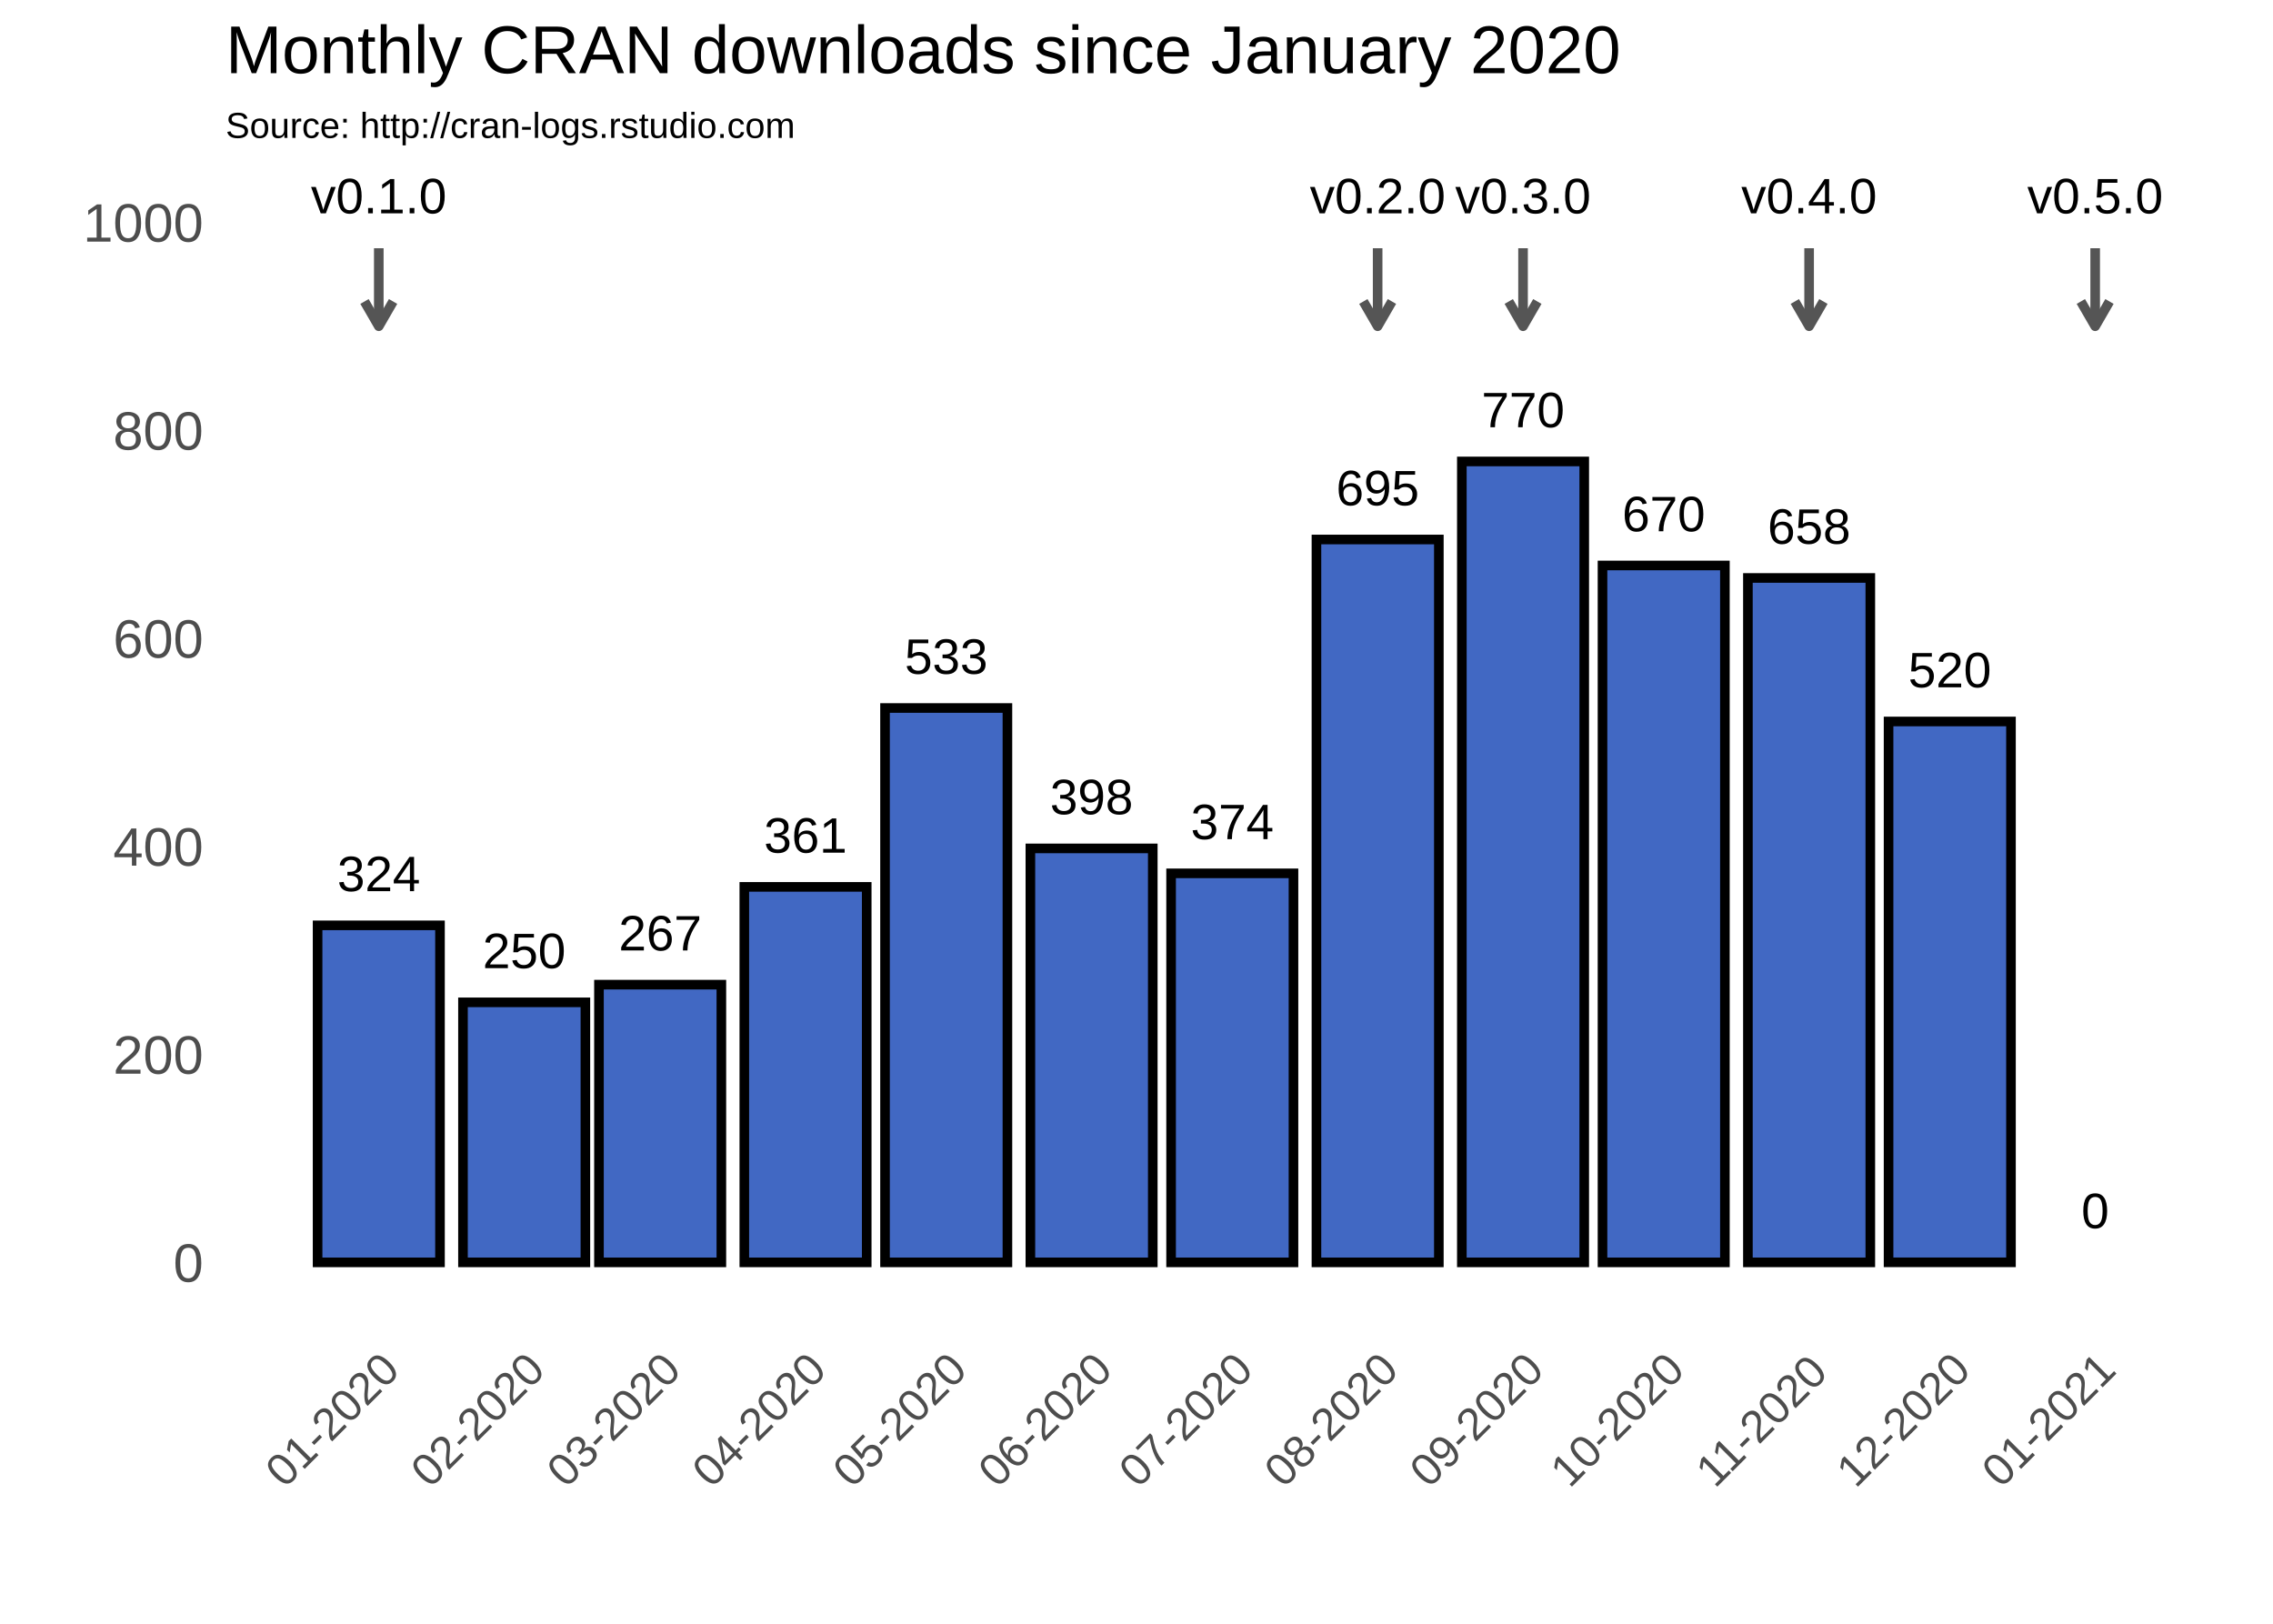
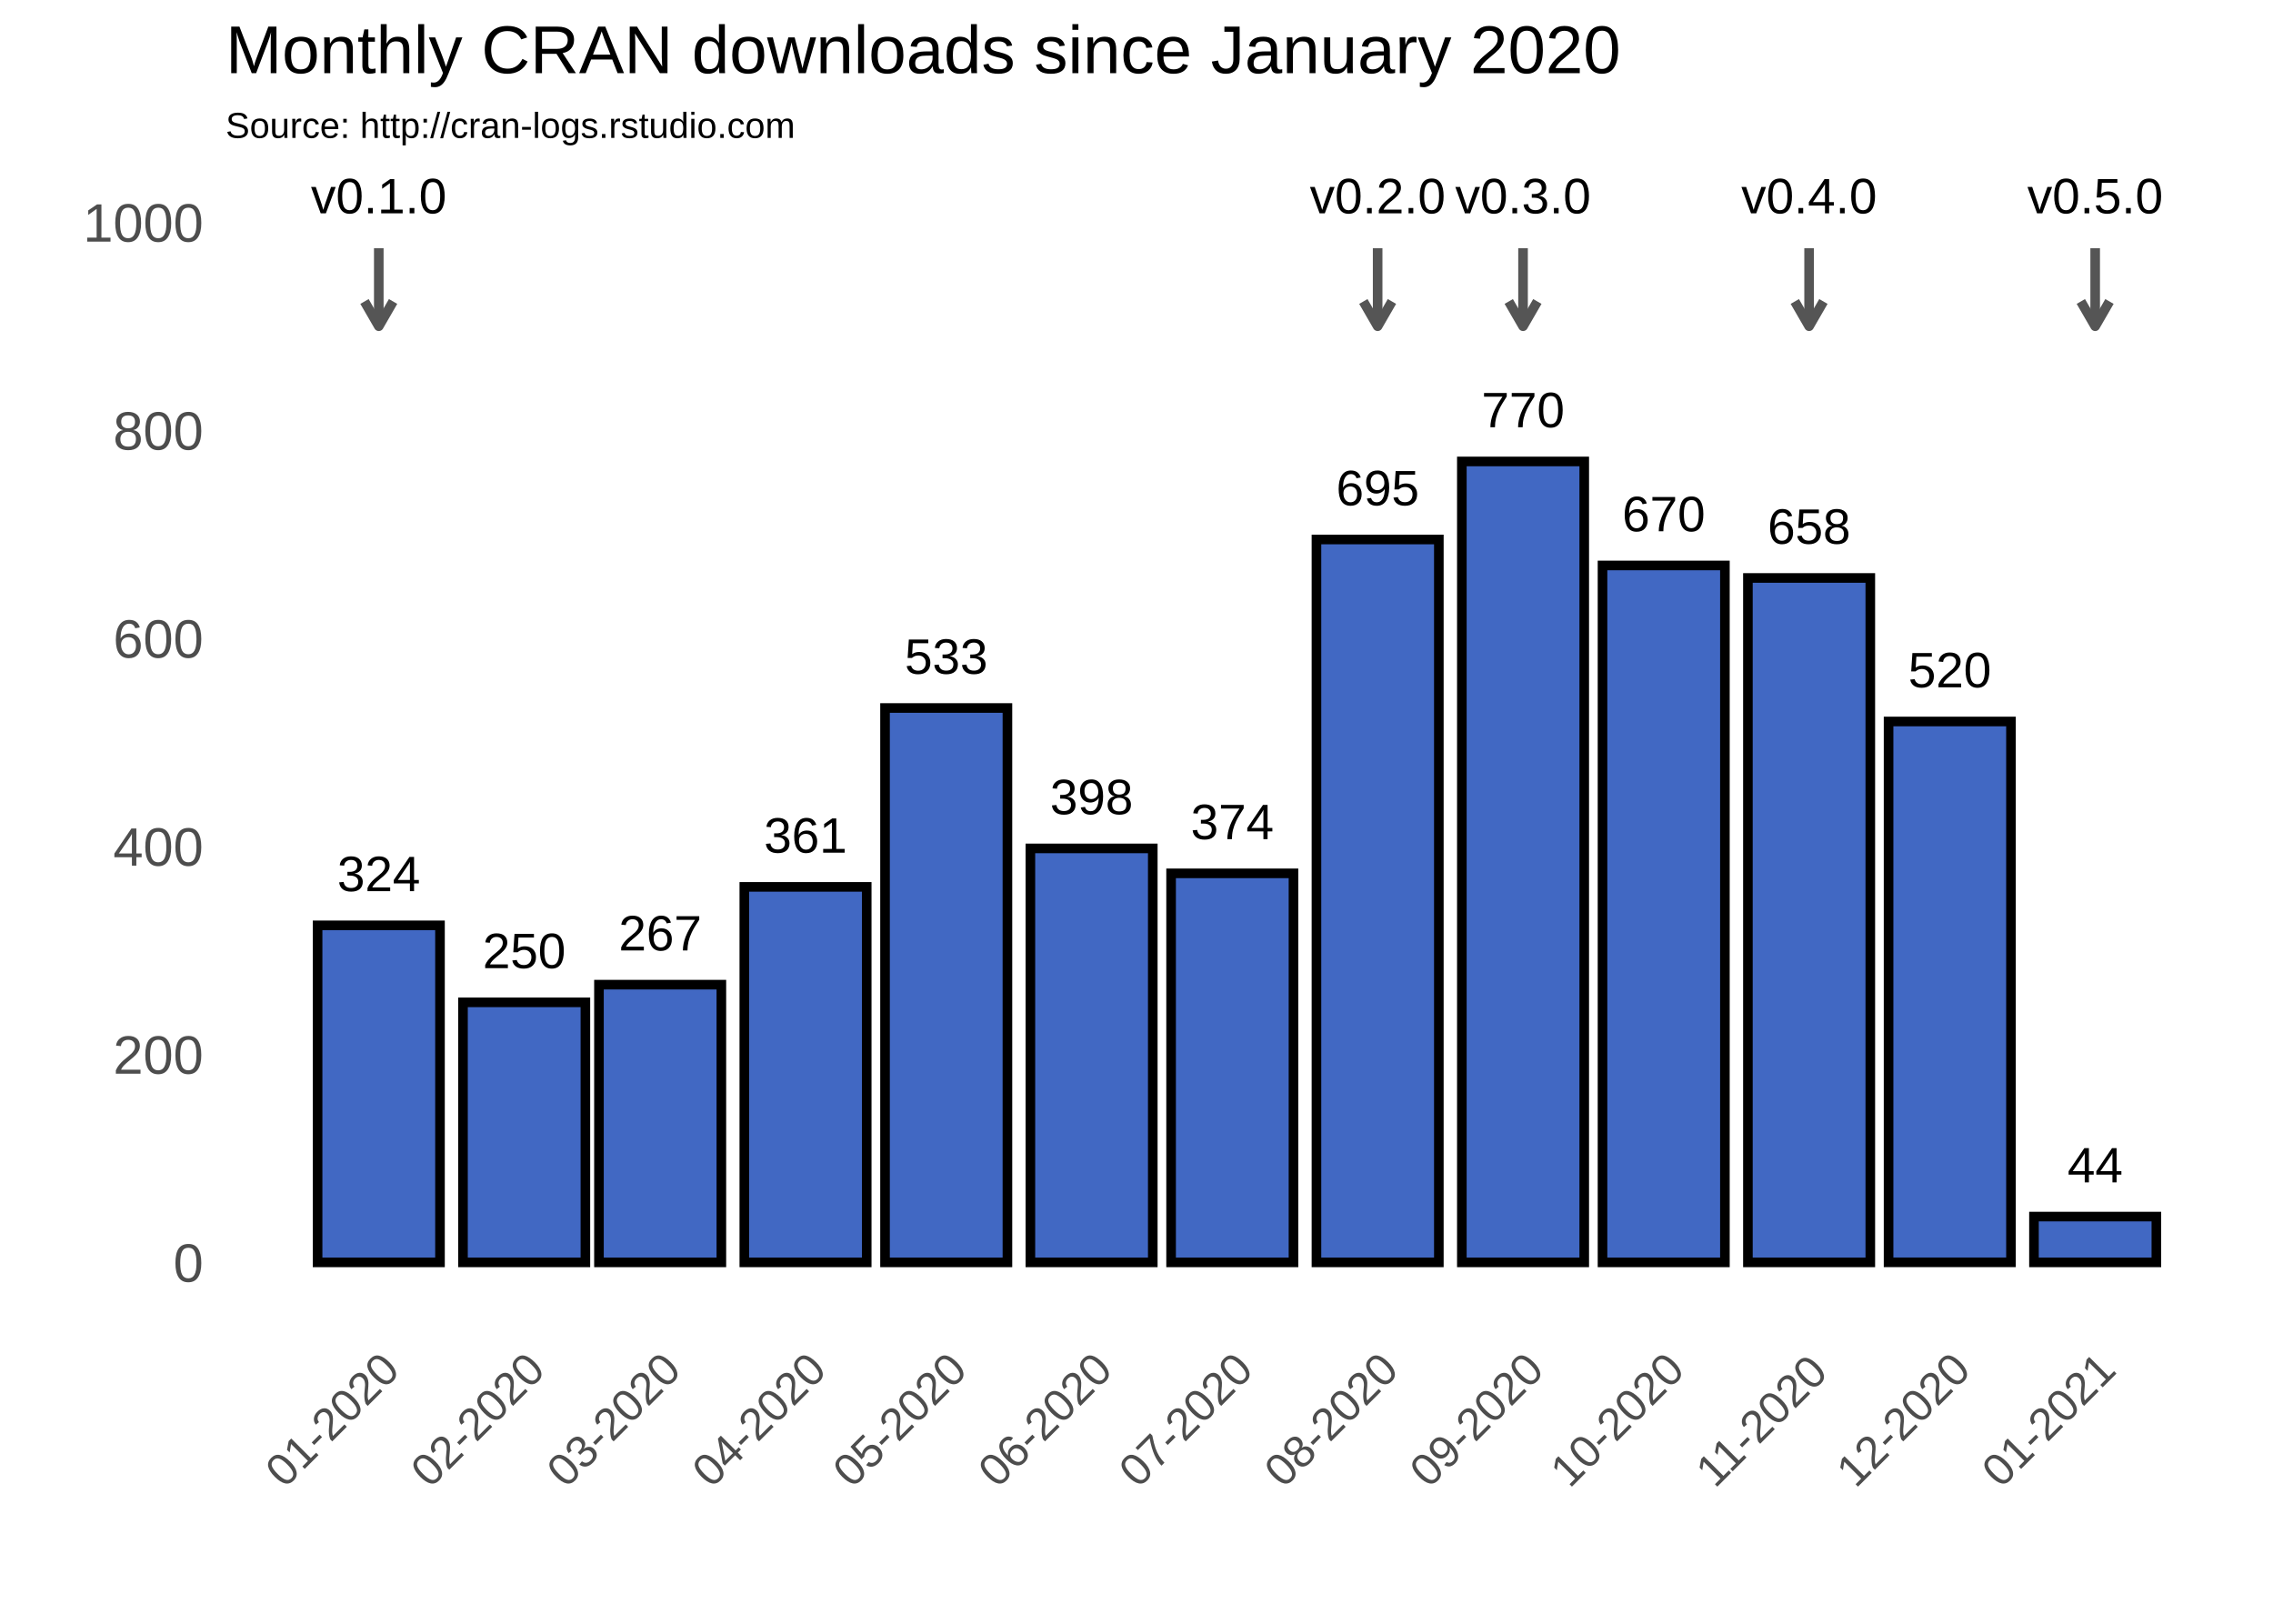
<svg xmlns="http://www.w3.org/2000/svg" viewBox="0 0 504.00 360.00">
  <defs>
    <style type="text/css">
    line, polyline, polygon, path, rect, circle {
      fill: none;
      stroke: #000000;
      stroke-linecap: round;
      stroke-linejoin: round;
      stroke-miterlimit: 10.00;
    }
  </style>
  </defs>
  <rect width="100%" height="100%" style="stroke: none; fill: #FFFFFF;" />
  <rect x="0.00" y="0" width="504.00" height="360.00" style="stroke-width: 1.07; stroke: #FFFFFF; fill: #FFFFFF;" />
  <defs>
    <clipPath id="cpNTAuMDN8NDk4LjUyfDI5MS40MXwzNy43NA==">
      <rect x="50.03" y="37.74" width="448.49" height="253.67" />
    </clipPath>
  </defs>
  <polyline points="50.03,256.82 498.52,256.82 " style="stroke-width: 0.53; stroke: #FFFFFF; stroke-linecap: butt;" clip-path="url(#cpNTAuMDN8NDk4LjUyfDI5MS40MXwzNy43NA==)" />
  <polyline points="50.03,210.70 498.52,210.70 " style="stroke-width: 0.53; stroke: #FFFFFF; stroke-linecap: butt;" clip-path="url(#cpNTAuMDN8NDk4LjUyfDI5MS40MXwzNy43NA==)" />
  <polyline points="50.03,164.58 498.52,164.58 " style="stroke-width: 0.53; stroke: #FFFFFF; stroke-linecap: butt;" clip-path="url(#cpNTAuMDN8NDk4LjUyfDI5MS40MXwzNy43NA==)" />
  <polyline points="50.03,118.45 498.52,118.45 " style="stroke-width: 0.53; stroke: #FFFFFF; stroke-linecap: butt;" clip-path="url(#cpNTAuMDN8NDk4LjUyfDI5MS40MXwzNy43NA==)" />
  <polyline points="50.03,72.33 498.52,72.33 " style="stroke-width: 0.53; stroke: #FFFFFF; stroke-linecap: butt;" clip-path="url(#cpNTAuMDN8NDk4LjUyfDI5MS40MXwzNy43NA==)" />
  <polyline points="51.76,291.41 51.76,37.74 " style="stroke-width: 0.53; stroke: #FFFFFF; stroke-linecap: butt;" clip-path="url(#cpNTAuMDN8NDk4LjUyfDI5MS40MXwzNy43NA==)" />
  <polyline points="67.87,291.41 67.87,37.74 " style="stroke-width: 0.53; stroke: #FFFFFF; stroke-linecap: butt;" clip-path="url(#cpNTAuMDN8NDk4LjUyfDI5MS40MXwzNy43NA==)" />
  <polyline points="100.11,291.41 100.11,37.74 " style="stroke-width: 0.53; stroke: #FFFFFF; stroke-linecap: butt;" clip-path="url(#cpNTAuMDN8NDk4LjUyfDI5MS40MXwzNy43NA==)" />
  <polyline points="131.30,291.41 131.30,37.74 " style="stroke-width: 0.53; stroke: #FFFFFF; stroke-linecap: butt;" clip-path="url(#cpNTAuMDN8NDk4LjUyfDI5MS40MXwzNy43NA==)" />
  <polyline points="162.50,291.41 162.50,37.74 " style="stroke-width: 0.53; stroke: #FFFFFF; stroke-linecap: butt;" clip-path="url(#cpNTAuMDN8NDk4LjUyfDI5MS40MXwzNy43NA==)" />
  <polyline points="194.21,291.41 194.21,37.74 " style="stroke-width: 0.53; stroke: #FFFFFF; stroke-linecap: butt;" clip-path="url(#cpNTAuMDN8NDk4LjUyfDI5MS40MXwzNy43NA==)" />
  <polyline points="225.93,291.41 225.93,37.74 " style="stroke-width: 0.53; stroke: #FFFFFF; stroke-linecap: butt;" clip-path="url(#cpNTAuMDN8NDk4LjUyfDI5MS40MXwzNy43NA==)" />
  <polyline points="257.64,291.41 257.64,37.74 " style="stroke-width: 0.53; stroke: #FFFFFF; stroke-linecap: butt;" clip-path="url(#cpNTAuMDN8NDk4LjUyfDI5MS40MXwzNy43NA==)" />
  <polyline points="289.36,291.41 289.36,37.74 " style="stroke-width: 0.53; stroke: #FFFFFF; stroke-linecap: butt;" clip-path="url(#cpNTAuMDN8NDk4LjUyfDI5MS40MXwzNy43NA==)" />
  <polyline points="321.59,291.41 321.59,37.74 " style="stroke-width: 0.53; stroke: #FFFFFF; stroke-linecap: butt;" clip-path="url(#cpNTAuMDN8NDk4LjUyfDI5MS40MXwzNy43NA==)" />
  <polyline points="353.30,291.41 353.30,37.74 " style="stroke-width: 0.53; stroke: #FFFFFF; stroke-linecap: butt;" clip-path="url(#cpNTAuMDN8NDk4LjUyfDI5MS40MXwzNy43NA==)" />
  <polyline points="385.02,291.41 385.02,37.74 " style="stroke-width: 0.53; stroke: #FFFFFF; stroke-linecap: butt;" clip-path="url(#cpNTAuMDN8NDk4LjUyfDI5MS40MXwzNy43NA==)" />
  <polyline points="416.73,291.41 416.73,37.74 " style="stroke-width: 0.53; stroke: #FFFFFF; stroke-linecap: butt;" clip-path="url(#cpNTAuMDN8NDk4LjUyfDI5MS40MXwzNy43NA==)" />
  <polyline points="448.45,291.41 448.45,37.74 " style="stroke-width: 0.53; stroke: #FFFFFF; stroke-linecap: butt;" clip-path="url(#cpNTAuMDN8NDk4LjUyfDI5MS40MXwzNy43NA==)" />
  <polyline points="480.68,291.41 480.68,37.74 " style="stroke-width: 0.53; stroke: #FFFFFF; stroke-linecap: butt;" clip-path="url(#cpNTAuMDN8NDk4LjUyfDI5MS40MXwzNy43NA==)" />
  <polyline points="496.80,291.41 496.80,37.74 " style="stroke-width: 0.53; stroke: #FFFFFF; stroke-linecap: butt;" clip-path="url(#cpNTAuMDN8NDk4LjUyfDI5MS40MXwzNy43NA==)" />
  <polyline points="50.03,279.88 498.52,279.88 " style="stroke-width: 1.07; stroke: #FFFFFF; stroke-linecap: butt;" clip-path="url(#cpNTAuMDN8NDk4LjUyfDI5MS40MXwzNy43NA==)" />
  <polyline points="50.03,233.76 498.52,233.76 " style="stroke-width: 1.07; stroke: #FFFFFF; stroke-linecap: butt;" clip-path="url(#cpNTAuMDN8NDk4LjUyfDI5MS40MXwzNy43NA==)" />
  <polyline points="50.03,187.64 498.52,187.64 " style="stroke-width: 1.07; stroke: #FFFFFF; stroke-linecap: butt;" clip-path="url(#cpNTAuMDN8NDk4LjUyfDI5MS40MXwzNy43NA==)" />
  <polyline points="50.03,141.51 498.52,141.51 " style="stroke-width: 1.07; stroke: #FFFFFF; stroke-linecap: butt;" clip-path="url(#cpNTAuMDN8NDk4LjUyfDI5MS40MXwzNy43NA==)" />
  <polyline points="50.03,95.39 498.52,95.39 " style="stroke-width: 1.07; stroke: #FFFFFF; stroke-linecap: butt;" clip-path="url(#cpNTAuMDN8NDk4LjUyfDI5MS40MXwzNy43NA==)" />
  <polyline points="50.03,49.27 498.52,49.27 " style="stroke-width: 1.07; stroke: #FFFFFF; stroke-linecap: butt;" clip-path="url(#cpNTAuMDN8NDk4LjUyfDI5MS40MXwzNy43NA==)" />
  <polyline points="83.99,291.41 83.99,37.74 " style="stroke-width: 1.07; stroke: #FFFFFF; stroke-linecap: butt;" clip-path="url(#cpNTAuMDN8NDk4LjUyfDI5MS40MXwzNy43NA==)" />
  <polyline points="116.22,291.41 116.22,37.74 " style="stroke-width: 1.07; stroke: #FFFFFF; stroke-linecap: butt;" clip-path="url(#cpNTAuMDN8NDk4LjUyfDI5MS40MXwzNy43NA==)" />
  <polyline points="146.38,291.41 146.38,37.74 " style="stroke-width: 1.07; stroke: #FFFFFF; stroke-linecap: butt;" clip-path="url(#cpNTAuMDN8NDk4LjUyfDI5MS40MXwzNy43NA==)" />
  <polyline points="178.61,291.41 178.61,37.74 " style="stroke-width: 1.07; stroke: #FFFFFF; stroke-linecap: butt;" clip-path="url(#cpNTAuMDN8NDk4LjUyfDI5MS40MXwzNy43NA==)" />
  <polyline points="209.81,291.41 209.81,37.74 " style="stroke-width: 1.07; stroke: #FFFFFF; stroke-linecap: butt;" clip-path="url(#cpNTAuMDN8NDk4LjUyfDI5MS40MXwzNy43NA==)" />
  <polyline points="242.04,291.41 242.04,37.74 " style="stroke-width: 1.07; stroke: #FFFFFF; stroke-linecap: butt;" clip-path="url(#cpNTAuMDN8NDk4LjUyfDI5MS40MXwzNy43NA==)" />
  <polyline points="273.24,291.41 273.24,37.74 " style="stroke-width: 1.07; stroke: #FFFFFF; stroke-linecap: butt;" clip-path="url(#cpNTAuMDN8NDk4LjUyfDI5MS40MXwzNy43NA==)" />
  <polyline points="305.47,291.41 305.47,37.74 " style="stroke-width: 1.07; stroke: #FFFFFF; stroke-linecap: butt;" clip-path="url(#cpNTAuMDN8NDk4LjUyfDI5MS40MXwzNy43NA==)" />
  <polyline points="337.71,291.41 337.71,37.74 " style="stroke-width: 1.07; stroke: #FFFFFF; stroke-linecap: butt;" clip-path="url(#cpNTAuMDN8NDk4LjUyfDI5MS40MXwzNy43NA==)" />
  <polyline points="368.90,291.41 368.90,37.74 " style="stroke-width: 1.07; stroke: #FFFFFF; stroke-linecap: butt;" clip-path="url(#cpNTAuMDN8NDk4LjUyfDI5MS40MXwzNy43NA==)" />
  <polyline points="401.14,291.41 401.14,37.74 " style="stroke-width: 1.07; stroke: #FFFFFF; stroke-linecap: butt;" clip-path="url(#cpNTAuMDN8NDk4LjUyfDI5MS40MXwzNy43NA==)" />
  <polyline points="432.33,291.41 432.33,37.74 " style="stroke-width: 1.07; stroke: #FFFFFF; stroke-linecap: butt;" clip-path="url(#cpNTAuMDN8NDk4LjUyfDI5MS40MXwzNy43NA==)" />
  <polyline points="464.57,291.41 464.57,37.74 " style="stroke-width: 1.07; stroke: #FFFFFF; stroke-linecap: butt;" clip-path="url(#cpNTAuMDN8NDk4LjUyfDI5MS40MXwzNy43NA==)" />
  <rect x="70.42" y="205.16" width="27.14" height="74.72" style="stroke-width: 2.13; stroke-linecap: square; stroke-linejoin: miter; fill: #4168C3;" clip-path="url(#cpNTAuMDN8NDk4LjUyfDI5MS40MXwzNy43NA==)" />
  <rect x="102.66" y="222.23" width="27.14" height="57.65" style="stroke-width: 2.13; stroke-linecap: square; stroke-linejoin: miter; fill: #4168C3;" clip-path="url(#cpNTAuMDN8NDk4LjUyfDI5MS40MXwzNy43NA==)" />
  <rect x="132.81" y="218.31" width="27.14" height="61.57" style="stroke-width: 2.13; stroke-linecap: square; stroke-linejoin: miter; fill: #4168C3;" clip-path="url(#cpNTAuMDN8NDk4LjUyfDI5MS40MXwzNy43NA==)" />
  <rect x="165.04" y="196.63" width="27.14" height="83.25" style="stroke-width: 2.13; stroke-linecap: square; stroke-linejoin: miter; fill: #4168C3;" clip-path="url(#cpNTAuMDN8NDk4LjUyfDI5MS40MXwzNy43NA==)" />
  <rect x="196.24" y="156.97" width="27.14" height="122.91" style="stroke-width: 2.13; stroke-linecap: square; stroke-linejoin: miter; fill: #4168C3;" clip-path="url(#cpNTAuMDN8NDk4LjUyfDI5MS40MXwzNy43NA==)" />
  <rect x="228.47" y="188.10" width="27.14" height="91.78" style="stroke-width: 2.13; stroke-linecap: square; stroke-linejoin: miter; fill: #4168C3;" clip-path="url(#cpNTAuMDN8NDk4LjUyfDI5MS40MXwzNy43NA==)" />
  <rect x="259.67" y="193.63" width="27.14" height="86.25" style="stroke-width: 2.13; stroke-linecap: square; stroke-linejoin: miter; fill: #4168C3;" clip-path="url(#cpNTAuMDN8NDk4LjUyfDI5MS40MXwzNy43NA==)" />
  <rect x="291.90" y="119.61" width="27.14" height="160.27" style="stroke-width: 2.13; stroke-linecap: square; stroke-linejoin: miter; fill: #4168C3;" clip-path="url(#cpNTAuMDN8NDk4LjUyfDI5MS40MXwzNy43NA==)" />
  <rect x="324.14" y="102.31" width="27.14" height="177.57" style="stroke-width: 2.13; stroke-linecap: square; stroke-linejoin: miter; fill: #4168C3;" clip-path="url(#cpNTAuMDN8NDk4LjUyfDI5MS40MXwzNy43NA==)" />
  <rect x="355.33" y="125.37" width="27.14" height="154.51" style="stroke-width: 2.13; stroke-linecap: square; stroke-linejoin: miter; fill: #4168C3;" clip-path="url(#cpNTAuMDN8NDk4LjUyfDI5MS40MXwzNy43NA==)" />
  <rect x="387.57" y="128.14" width="27.14" height="151.74" style="stroke-width: 2.13; stroke-linecap: square; stroke-linejoin: miter; fill: #4168C3;" clip-path="url(#cpNTAuMDN8NDk4LjUyfDI5MS40MXwzNy43NA==)" />
  <rect x="418.76" y="159.96" width="27.14" height="119.91" style="stroke-width: 2.13; stroke-linecap: square; stroke-linejoin: miter; fill: #4168C3;" clip-path="url(#cpNTAuMDN8NDk4LjUyfDI5MS40MXwzNy43NA==)" />
-   <rect x="451.00" y="279.88" width="27.14" height="0.00" style="stroke-width: 2.13; stroke-linecap: square; stroke-linejoin: miter; fill: #4168C3;" clip-path="url(#cpNTAuMDN8NDk4LjUyfDI5MS40MXwzNy43NA==)" />
+   <rect x="451.00" y="269.73" width="27.14" height="10.15" style="stroke-width: 2.13; stroke-linecap: square; stroke-linejoin: miter; fill: #4168C3;" clip-path="url(#cpNTAuMDN8NDk4LjUyfDI5MS40MXwzNy43NA==)" />
  <g clip-path="url(#cpNTAuMDN8NDk4LjUyfDI5MS40MXwzNy43NA==)">
    <text x="74.78" y="197.58" style="font-size: 11.04px; font-family: Arial;" textLength="18.42px" lengthAdjust="spacingAndGlyphs">324</text>
  </g>
  <g clip-path="url(#cpNTAuMDN8NDk4LjUyfDI5MS40MXwzNy43NA==)">
    <text x="107.02" y="214.65" style="font-size: 11.04px; font-family: Arial;" textLength="18.42px" lengthAdjust="spacingAndGlyphs">250</text>
  </g>
  <g clip-path="url(#cpNTAuMDN8NDk4LjUyfDI5MS40MXwzNy43NA==)">
    <text x="137.17" y="210.73" style="font-size: 11.04px; font-family: Arial;" textLength="18.42px" lengthAdjust="spacingAndGlyphs">267</text>
  </g>
  <g clip-path="url(#cpNTAuMDN8NDk4LjUyfDI5MS40MXwzNy43NA==)">
    <text x="169.40" y="189.05" style="font-size: 11.04px; font-family: Arial;" textLength="18.42px" lengthAdjust="spacingAndGlyphs">361</text>
  </g>
  <g clip-path="url(#cpNTAuMDN8NDk4LjUyfDI5MS40MXwzNy43NA==)">
    <text x="200.60" y="149.39" style="font-size: 11.04px; font-family: Arial;" textLength="18.42px" lengthAdjust="spacingAndGlyphs">533</text>
  </g>
  <g clip-path="url(#cpNTAuMDN8NDk4LjUyfDI5MS40MXwzNy43NA==)">
    <text x="232.83" y="180.52" style="font-size: 11.04px; font-family: Arial;" textLength="18.42px" lengthAdjust="spacingAndGlyphs">398</text>
  </g>
  <g clip-path="url(#cpNTAuMDN8NDk4LjUyfDI5MS40MXwzNy43NA==)">
    <text x="264.03" y="186.05" style="font-size: 11.04px; font-family: Arial;" textLength="18.42px" lengthAdjust="spacingAndGlyphs">374</text>
  </g>
  <g clip-path="url(#cpNTAuMDN8NDk4LjUyfDI5MS40MXwzNy43NA==)">
    <text x="296.26" y="112.03" style="font-size: 11.04px; font-family: Arial;" textLength="18.42px" lengthAdjust="spacingAndGlyphs">695</text>
  </g>
  <g clip-path="url(#cpNTAuMDN8NDk4LjUyfDI5MS40MXwzNy43NA==)">
    <text x="328.50" y="94.73" style="font-size: 11.04px; font-family: Arial;" textLength="18.42px" lengthAdjust="spacingAndGlyphs">770</text>
  </g>
  <g clip-path="url(#cpNTAuMDN8NDk4LjUyfDI5MS40MXwzNy43NA==)">
    <text x="359.69" y="117.79" style="font-size: 11.04px; font-family: Arial;" textLength="18.42px" lengthAdjust="spacingAndGlyphs">670</text>
  </g>
  <g clip-path="url(#cpNTAuMDN8NDk4LjUyfDI5MS40MXwzNy43NA==)">
    <text x="391.93" y="120.56" style="font-size: 11.04px; font-family: Arial;" textLength="18.42px" lengthAdjust="spacingAndGlyphs">658</text>
  </g>
  <g clip-path="url(#cpNTAuMDN8NDk4LjUyfDI5MS40MXwzNy43NA==)">
    <text x="423.12" y="152.38" style="font-size: 11.04px; font-family: Arial;" textLength="18.42px" lengthAdjust="spacingAndGlyphs">520</text>
  </g>
  <g clip-path="url(#cpNTAuMDN8NDk4LjUyfDI5MS40MXwzNy43NA==)">
-     <text x="461.50" y="272.30" style="font-size: 11.04px; font-family: Arial;" textLength="6.14px" lengthAdjust="spacingAndGlyphs">0</text>
+     <text x="458.43" y="262.15" style="font-size: 11.04px; font-family: Arial;" textLength="12.28px" lengthAdjust="spacingAndGlyphs">44</text>
  </g>
  <line x1="83.99" y1="55.04" x2="83.99" y2="72.33" style="stroke-width: 2.13; stroke: #555555; stroke-linecap: butt;" clip-path="url(#cpNTAuMDN8NDk4LjUyfDI5MS40MXwzNy43NA==)" />
  <polyline points="80.82,66.84 83.99,72.33 87.16,66.84 " style="stroke-width: 2.13; stroke: #555555; stroke-linecap: butt;" clip-path="url(#cpNTAuMDN8NDk4LjUyfDI5MS40MXwzNy43NA==)" />
  <line x1="305.47" y1="55.04" x2="305.47" y2="72.33" style="stroke-width: 2.13; stroke: #555555; stroke-linecap: butt;" clip-path="url(#cpNTAuMDN8NDk4LjUyfDI5MS40MXwzNy43NA==)" />
  <polyline points="302.30,66.84 305.47,72.33 308.64,66.84 " style="stroke-width: 2.13; stroke: #555555; stroke-linecap: butt;" clip-path="url(#cpNTAuMDN8NDk4LjUyfDI5MS40MXwzNy43NA==)" />
  <line x1="337.71" y1="55.04" x2="337.71" y2="72.33" style="stroke-width: 2.13; stroke: #555555; stroke-linecap: butt;" clip-path="url(#cpNTAuMDN8NDk4LjUyfDI5MS40MXwzNy43NA==)" />
  <polyline points="334.54,66.84 337.71,72.33 340.88,66.84 " style="stroke-width: 2.13; stroke: #555555; stroke-linecap: butt;" clip-path="url(#cpNTAuMDN8NDk4LjUyfDI5MS40MXwzNy43NA==)" />
  <line x1="401.14" y1="55.04" x2="401.14" y2="72.33" style="stroke-width: 2.13; stroke: #555555; stroke-linecap: butt;" clip-path="url(#cpNTAuMDN8NDk4LjUyfDI5MS40MXwzNy43NA==)" />
  <polyline points="397.97,66.84 401.14,72.33 404.31,66.84 " style="stroke-width: 2.13; stroke: #555555; stroke-linecap: butt;" clip-path="url(#cpNTAuMDN8NDk4LjUyfDI5MS40MXwzNy43NA==)" />
  <line x1="464.57" y1="55.04" x2="464.57" y2="72.33" style="stroke-width: 2.13; stroke: #555555; stroke-linecap: butt;" clip-path="url(#cpNTAuMDN8NDk4LjUyfDI5MS40MXwzNy43NA==)" />
  <polyline points="461.39,66.84 464.57,72.33 467.74,66.84 " style="stroke-width: 2.13; stroke: #555555; stroke-linecap: butt;" clip-path="url(#cpNTAuMDN8NDk4LjUyfDI5MS40MXwzNy43NA==)" />
  <g clip-path="url(#cpNTAuMDN8NDk4LjUyfDI5MS40MXwzNy43NA==)">
    <text x="68.95" y="47.30" style="font-size: 11.04px; font-family: Arial;" textLength="30.07px" lengthAdjust="spacingAndGlyphs">v0.1.0</text>
  </g>
  <g clip-path="url(#cpNTAuMDN8NDk4LjUyfDI5MS40MXwzNy43NA==)">
    <text x="290.44" y="47.30" style="font-size: 11.04px; font-family: Arial;" textLength="30.07px" lengthAdjust="spacingAndGlyphs">v0.2.0</text>
  </g>
  <g clip-path="url(#cpNTAuMDN8NDk4LjUyfDI5MS40MXwzNy43NA==)">
    <text x="322.67" y="47.30" style="font-size: 11.04px; font-family: Arial;" textLength="30.07px" lengthAdjust="spacingAndGlyphs">v0.3.0</text>
  </g>
  <g clip-path="url(#cpNTAuMDN8NDk4LjUyfDI5MS40MXwzNy43NA==)">
    <text x="386.10" y="47.30" style="font-size: 11.04px; font-family: Arial;" textLength="30.07px" lengthAdjust="spacingAndGlyphs">v0.4.0</text>
  </g>
  <g clip-path="url(#cpNTAuMDN8NDk4LjUyfDI5MS40MXwzNy43NA==)">
    <text x="449.53" y="47.30" style="font-size: 11.04px; font-family: Arial;" textLength="30.07px" lengthAdjust="spacingAndGlyphs">v0.5.0</text>
  </g>
  <defs>
    <clipPath id="cpMC4wMHw1MDQuMDB8MzYwLjAwfDAuMDA=">
      <rect x="0.00" y="0.00" width="504.00" height="360.00" />
    </clipPath>
  </defs>
  <g clip-path="url(#cpMC4wMHw1MDQuMDB8MzYwLjAwfDAuMDA=)">
    <text x="38.43" y="284.17" style="font-size: 12.00px; fill: #4D4D4D; font-family: Arial;" textLength="6.67px" lengthAdjust="spacingAndGlyphs">0</text>
  </g>
  <g clip-path="url(#cpMC4wMHw1MDQuMDB8MzYwLjAwfDAuMDA=)">
    <text x="25.08" y="238.05" style="font-size: 12.00px; fill: #4D4D4D; font-family: Arial;" textLength="20.02px" lengthAdjust="spacingAndGlyphs">200</text>
  </g>
  <g clip-path="url(#cpMC4wMHw1MDQuMDB8MzYwLjAwfDAuMDA=)">
    <text x="25.08" y="191.93" style="font-size: 12.00px; fill: #4D4D4D; font-family: Arial;" textLength="20.02px" lengthAdjust="spacingAndGlyphs">400</text>
  </g>
  <g clip-path="url(#cpMC4wMHw1MDQuMDB8MzYwLjAwfDAuMDA=)">
    <text x="25.08" y="145.81" style="font-size: 12.00px; fill: #4D4D4D; font-family: Arial;" textLength="20.02px" lengthAdjust="spacingAndGlyphs">600</text>
  </g>
  <g clip-path="url(#cpMC4wMHw1MDQuMDB8MzYwLjAwfDAuMDA=)">
    <text x="25.08" y="99.69" style="font-size: 12.00px; fill: #4D4D4D; font-family: Arial;" textLength="20.02px" lengthAdjust="spacingAndGlyphs">800</text>
  </g>
  <g clip-path="url(#cpMC4wMHw1MDQuMDB8MzYwLjAwfDAuMDA=)">
    <text x="18.41" y="53.57" style="font-size: 12.00px; fill: #4D4D4D; font-family: Arial;" textLength="26.70px" lengthAdjust="spacingAndGlyphs">1000</text>
  </g>
  <g clip-path="url(#cpMC4wMHw1MDQuMDB8MzYwLjAwfDAuMDA=)">
    <text transform="translate(63.10,330.14) rotate(-45)" style="font-size: 10.00px; fill: #4D4D4D; font-family: Arial;" textLength="36.70px" lengthAdjust="spacingAndGlyphs">01-2020</text>
  </g>
  <g clip-path="url(#cpMC4wMHw1MDQuMDB8MzYwLjAwfDAuMDA=)">
    <text transform="translate(95.34,330.14) rotate(-45)" style="font-size: 10.00px; fill: #4D4D4D; font-family: Arial;" textLength="36.70px" lengthAdjust="spacingAndGlyphs">02-2020</text>
  </g>
  <g clip-path="url(#cpMC4wMHw1MDQuMDB8MzYwLjAwfDAuMDA=)">
    <text transform="translate(125.49,330.14) rotate(-45)" style="font-size: 10.00px; fill: #4D4D4D; font-family: Arial;" textLength="36.70px" lengthAdjust="spacingAndGlyphs">03-2020</text>
  </g>
  <g clip-path="url(#cpMC4wMHw1MDQuMDB8MzYwLjAwfDAuMDA=)">
    <text transform="translate(157.73,330.14) rotate(-45)" style="font-size: 10.00px; fill: #4D4D4D; font-family: Arial;" textLength="36.70px" lengthAdjust="spacingAndGlyphs">04-2020</text>
  </g>
  <g clip-path="url(#cpMC4wMHw1MDQuMDB8MzYwLjAwfDAuMDA=)">
    <text transform="translate(188.92,330.14) rotate(-45)" style="font-size: 10.00px; fill: #4D4D4D; font-family: Arial;" textLength="36.70px" lengthAdjust="spacingAndGlyphs">05-2020</text>
  </g>
  <g clip-path="url(#cpMC4wMHw1MDQuMDB8MzYwLjAwfDAuMDA=)">
    <text transform="translate(221.15,330.14) rotate(-45)" style="font-size: 10.00px; fill: #4D4D4D; font-family: Arial;" textLength="36.70px" lengthAdjust="spacingAndGlyphs">06-2020</text>
  </g>
  <g clip-path="url(#cpMC4wMHw1MDQuMDB8MzYwLjAwfDAuMDA=)">
    <text transform="translate(252.35,330.14) rotate(-45)" style="font-size: 10.00px; fill: #4D4D4D; font-family: Arial;" textLength="36.70px" lengthAdjust="spacingAndGlyphs">07-2020</text>
  </g>
  <g clip-path="url(#cpMC4wMHw1MDQuMDB8MzYwLjAwfDAuMDA=)">
    <text transform="translate(284.58,330.14) rotate(-45)" style="font-size: 10.00px; fill: #4D4D4D; font-family: Arial;" textLength="36.70px" lengthAdjust="spacingAndGlyphs">08-2020</text>
  </g>
  <g clip-path="url(#cpMC4wMHw1MDQuMDB8MzYwLjAwfDAuMDA=)">
    <text transform="translate(316.82,330.14) rotate(-45)" style="font-size: 10.00px; fill: #4D4D4D; font-family: Arial;" textLength="36.70px" lengthAdjust="spacingAndGlyphs">09-2020</text>
  </g>
  <g clip-path="url(#cpMC4wMHw1MDQuMDB8MzYwLjAwfDAuMDA=)">
    <text transform="translate(348.01,330.14) rotate(-45)" style="font-size: 10.00px; fill: #4D4D4D; font-family: Arial;" textLength="36.70px" lengthAdjust="spacingAndGlyphs">10-2020</text>
  </g>
  <g clip-path="url(#cpMC4wMHw1MDQuMDB8MzYwLjAwfDAuMDA=)">
    <text transform="translate(380.25,330.14) rotate(-45)" style="font-size: 10.00px; fill: #4D4D4D; font-family: Arial;" textLength="36.70px" lengthAdjust="spacingAndGlyphs">11-2020</text>
  </g>
  <g clip-path="url(#cpMC4wMHw1MDQuMDB8MzYwLjAwfDAuMDA=)">
    <text transform="translate(411.44,330.14) rotate(-45)" style="font-size: 10.00px; fill: #4D4D4D; font-family: Arial;" textLength="36.70px" lengthAdjust="spacingAndGlyphs">12-2020</text>
  </g>
  <g clip-path="url(#cpMC4wMHw1MDQuMDB8MzYwLjAwfDAuMDA=)">
    <text transform="translate(443.68,330.14) rotate(-45)" style="font-size: 10.00px; fill: #4D4D4D; font-family: Arial;" textLength="36.70px" lengthAdjust="spacingAndGlyphs">01-2021</text>
  </g>
  <g clip-path="url(#cpMC4wMHw1MDQuMDB8MzYwLjAwfDAuMDA=)">
    <text x="50.03" y="30.58" style="font-size: 8.00px; font-family: Arial;" textLength="126.28px" lengthAdjust="spacingAndGlyphs">Source: http://cran-logs.rstudio.com</text>
  </g>
  <g clip-path="url(#cpMC4wMHw1MDQuMDB8MzYwLjAwfDAuMDA=)">
    <text x="50.03" y="16.22" style="font-size: 15.00px; font-family: Arial;" textLength="309.33px" lengthAdjust="spacingAndGlyphs">Monthly CRAN downloads since January 2020</text>
  </g>
</svg>
